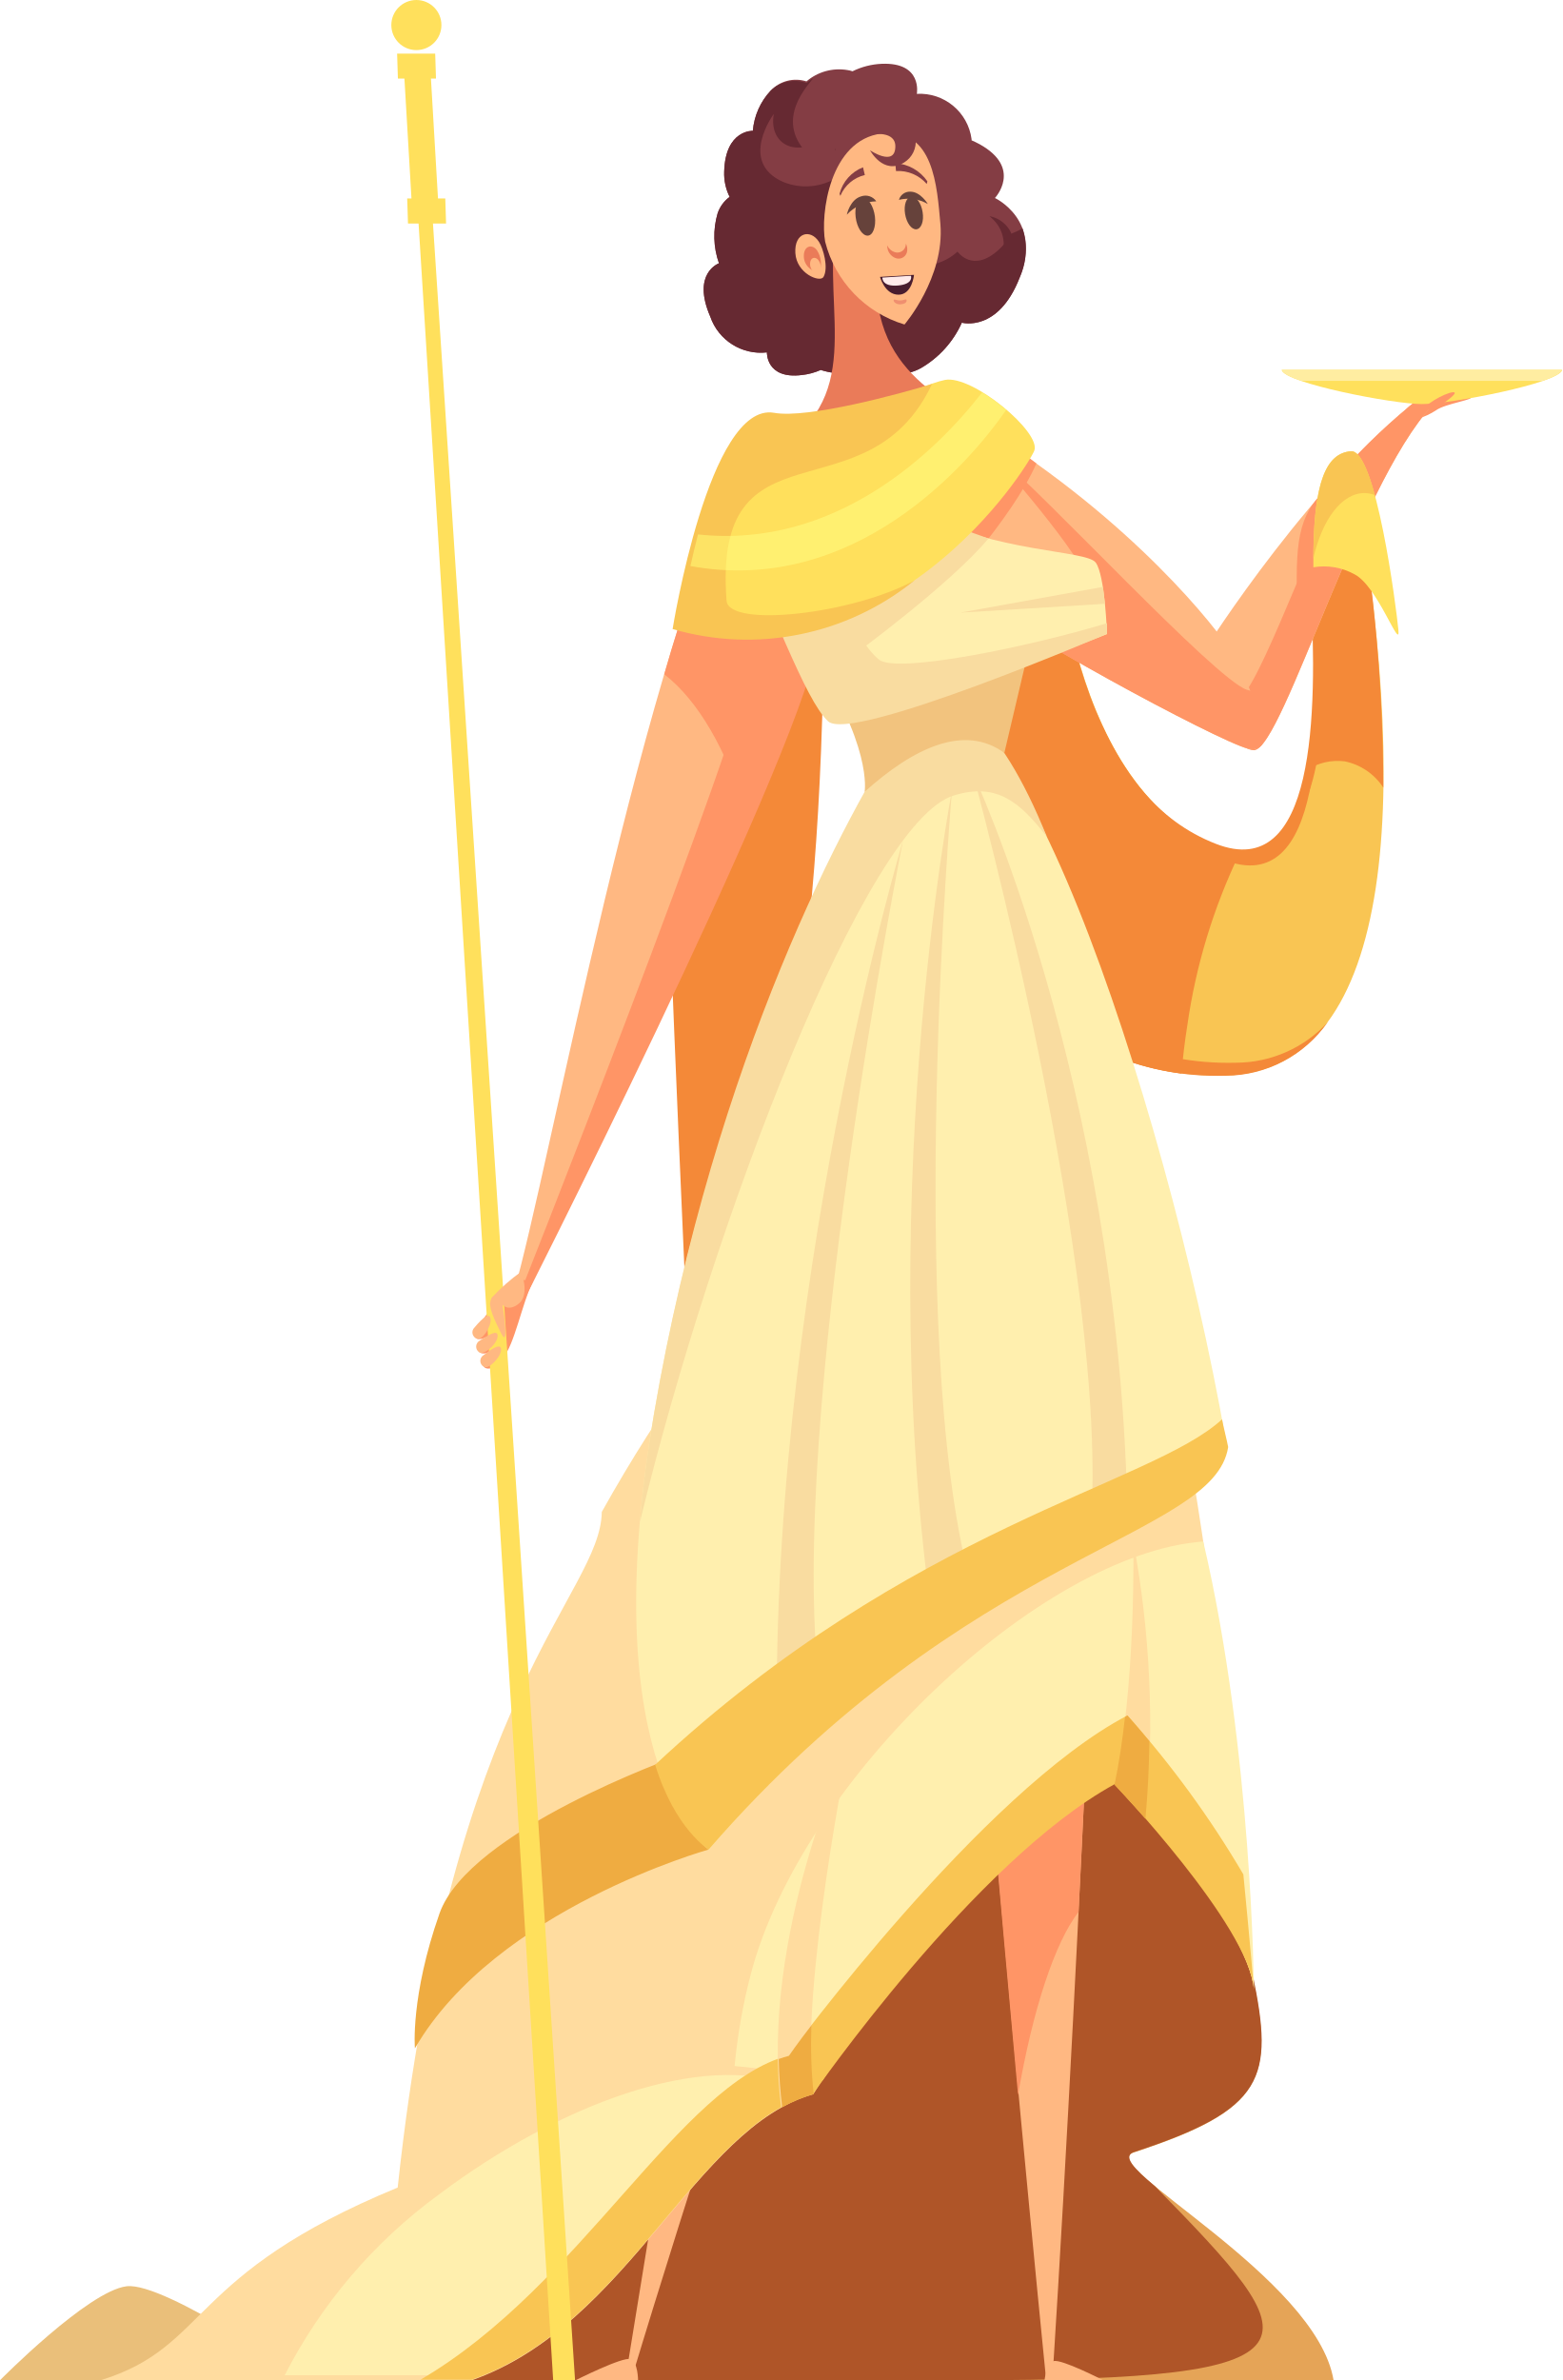
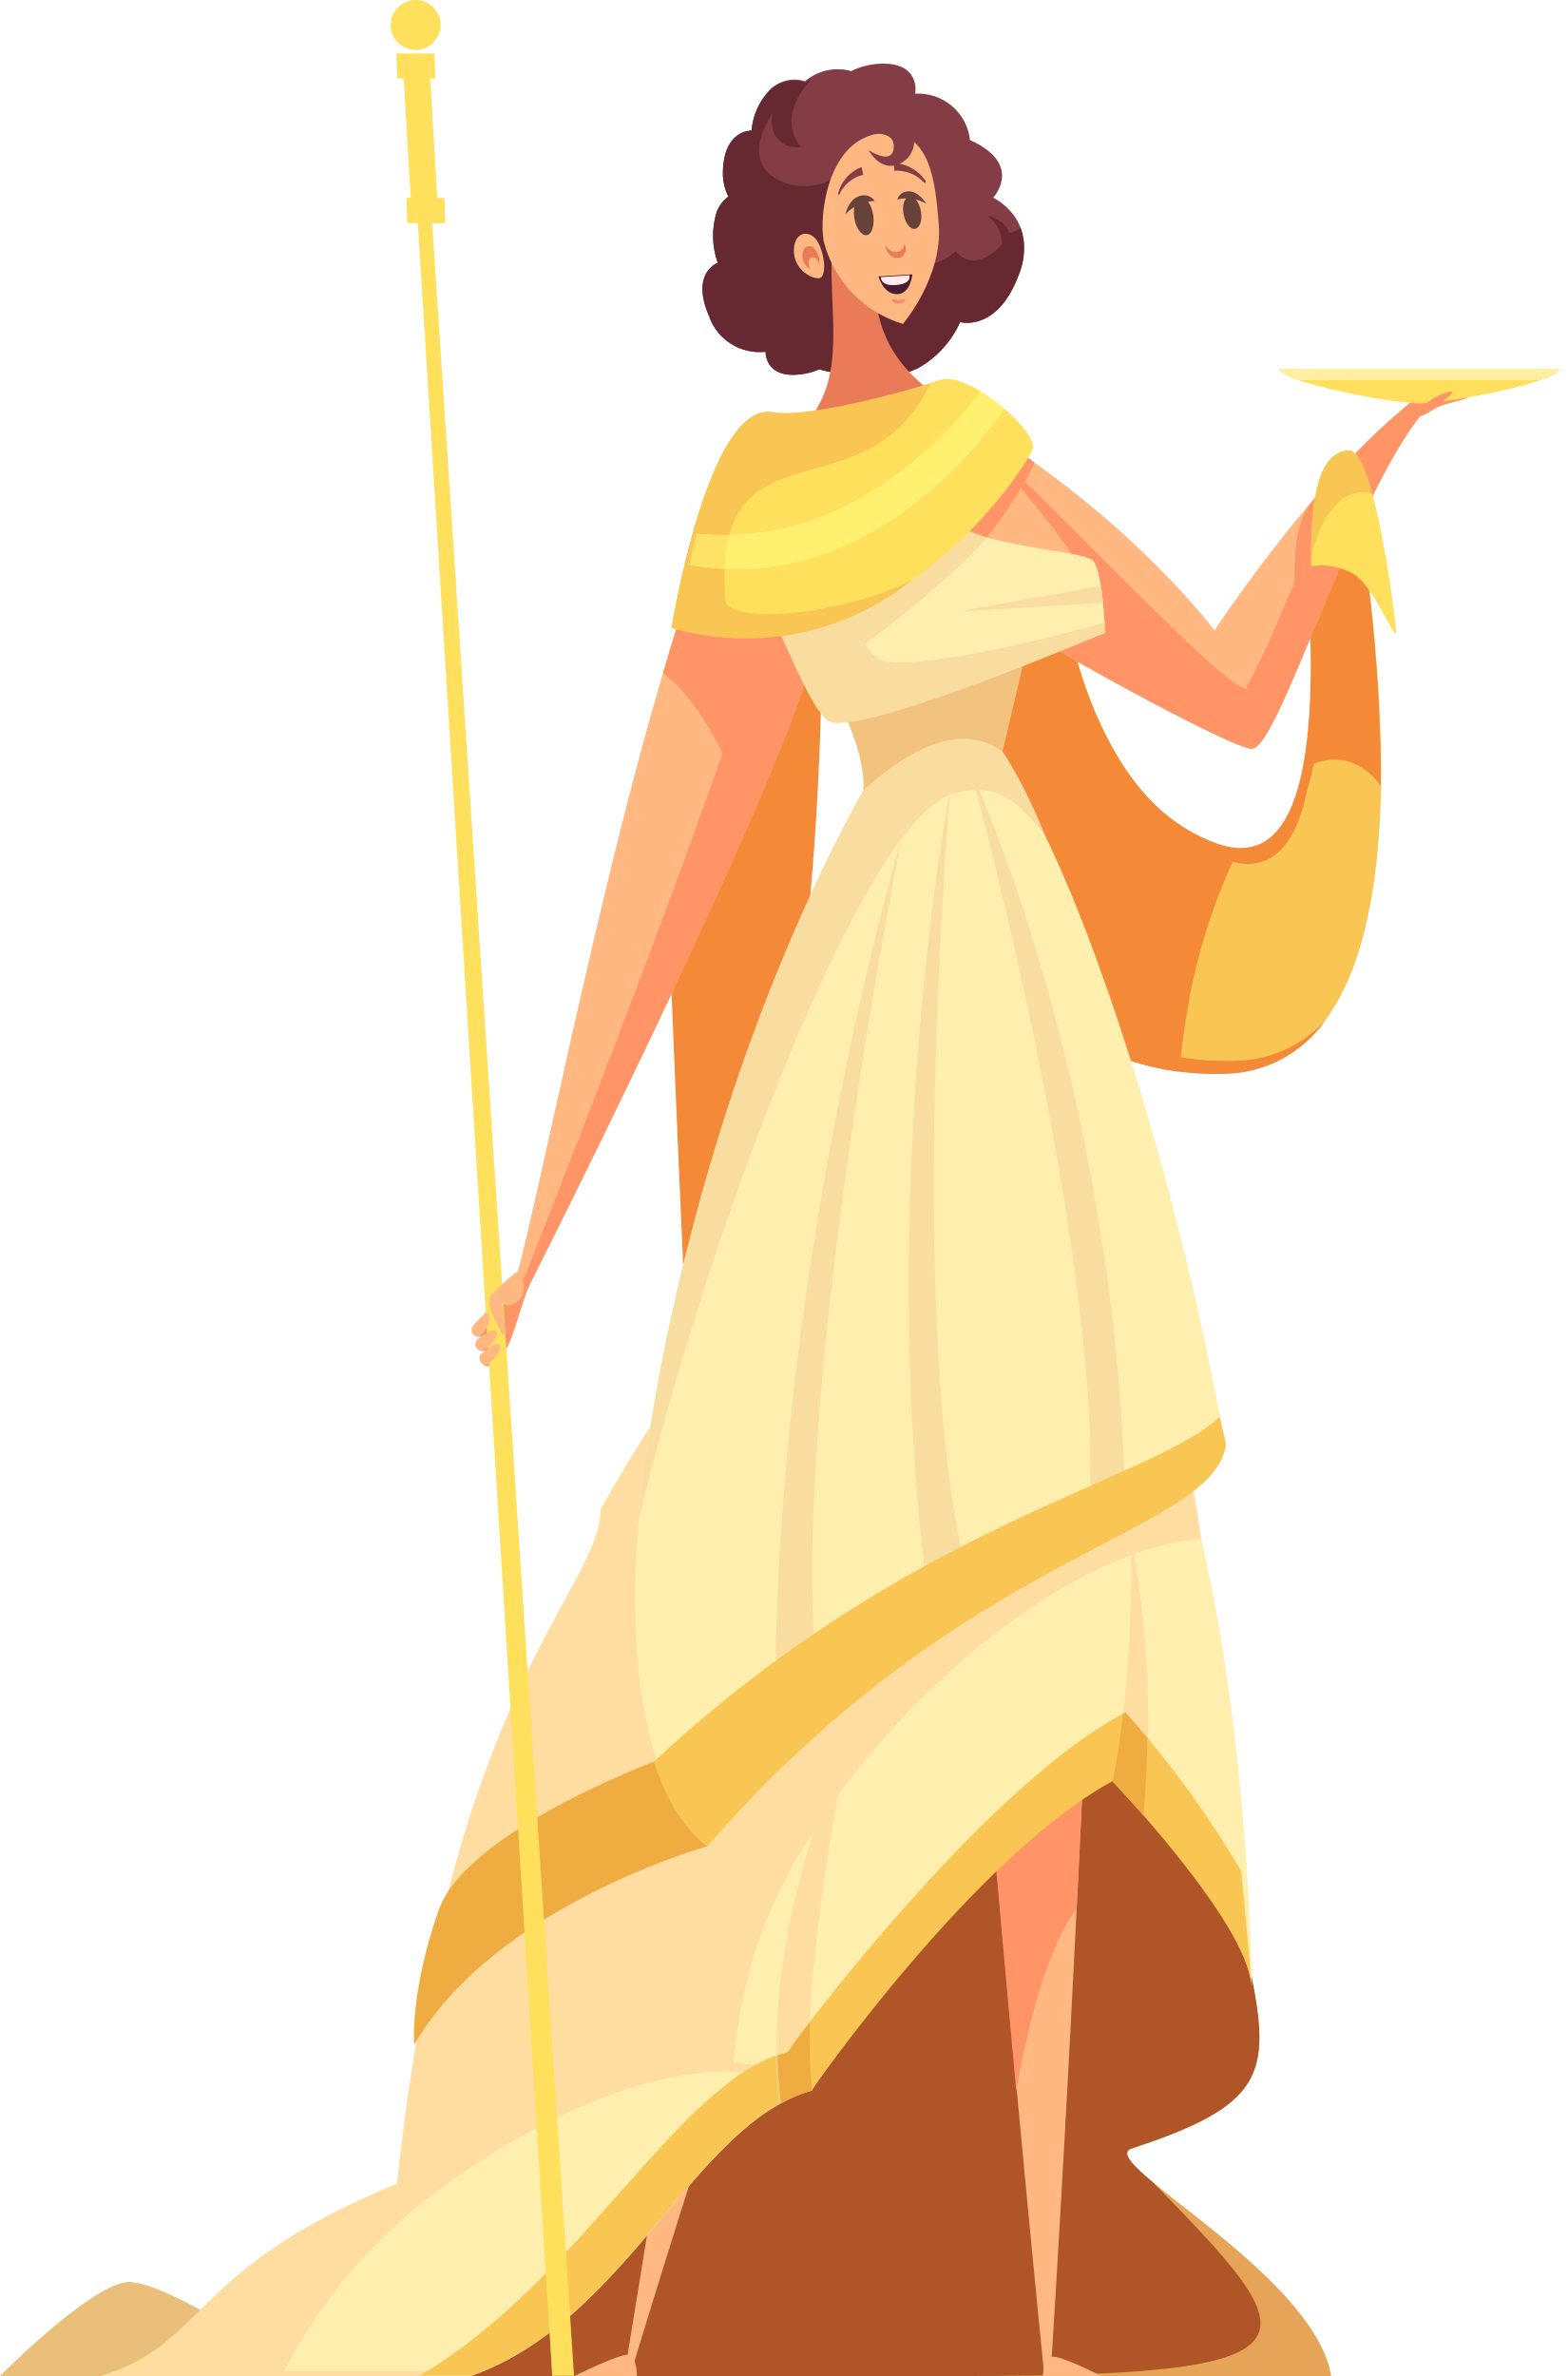
- <svg xmlns="http://www.w3.org/2000/svg" viewBox="0 0 137.84 209.98">
-   <defs>
-     <style>.cls-1{isolation:isolate;}.cls-2{fill:#ff9566;}.cls-3{fill:#eabf7a;}.cls-4{fill:#f48938;}.cls-5{fill:#f9c553;}.cls-6{fill:#ffb882;}.cls-7{fill:#e5a457;}.cls-8{fill:#af5528;}.cls-9{fill:#ffdc9f;}.cls-10{fill:#efac41;}.cls-11,.cls-19{fill:#ffefae;}.cls-12{fill:#843d44;}.cls-13{fill:#662932;}.cls-14{fill:#ea7b59;}.cls-15{fill:#f9dca0;}.cls-16{fill:#f2c37e;}.cls-17{fill:#ffe05c;}.cls-18{fill:#ffeda1;}.cls-19{opacity:0.6;mix-blend-mode:overlay;}.cls-20{fill:#66423b;}.cls-21{fill:#491d2e;}.cls-22{fill:#ffebeb;}.cls-23{fill:#ef8f6f;}</style>
-   </defs>
-   <g class="cls-1">
-     <g id="Layer_2" data-name="Layer 2">
-       <g id="_1" data-name="1">
-         <path class="cls-2" d="M123.37,37.18c.68-1.35,1.52-1.94,2.66-1.91s3.34-.56,3.76-.28-2.21.59-3.08,1.21A5.92,5.92,0,0,1,123.37,37.18Z" />
-         <path class="cls-2" d="M43.82,118c-.21-.26-.72-.19-1.15.15s-.59.85-.38,1.11.72.19,1.15-.16S44,118.3,43.82,118Z" />
-         <path class="cls-2" d="M44.23,119.33c-.21-.26-.72-.19-1.14.16s-.6.84-.39,1.1.73.19,1.15-.16S44.44,119.59,44.23,119.33Z" />
-         <path class="cls-2" d="M43.46,116.73c-.21-.26-.73-.19-1.15.15s-.59.85-.38,1.11.72.19,1.14-.16S43.67,117,43.46,116.73Z" />
-         <path class="cls-3" d="M11.17,201.71C7.76,202.13,0,210,0,210H27.09S14.58,201.3,11.17,201.71Z" />
-         <path class="cls-4" d="M72.54,39.5c1.1,41.44-3.31,58.31-5.77,65.24-2.24,6.33-5.94,16.94-5.94,16.94S59,81.92,58.66,67.91C58.22,51.27,72.54,39.5,72.54,39.5Z" />
-         <path class="cls-5" d="M119.26,40.63c5.17,28.65,4.21,53.85-11.1,54.26S82.41,82.28,79.72,67,93,44.23,93,44.23s.31,25,14.67,30.61c8.75,3.4,8.66-11.79,8.08-22.75C115.12,41,119.26,40.63,119.26,40.63Z" />
-         <path class="cls-4" d="M113.58,73.13c3.65-3.34,3.49-13.95,3.06-22.18-.28-5.35.53-8.19,1.44-9.72-1.17,1-2.75,3.69-2.37,10.86C116.1,59.54,116.27,68.94,113.58,73.13Z" />
-         <path class="cls-4" d="M109.09,93.76c-15.3.41-25.75-12.62-28.43-27.92a18.58,18.58,0,0,1,3.78-15A18.91,18.91,0,0,0,79.72,67c2.69,15.3,13.14,28.33,28.44,27.91a11.07,11.07,0,0,0,9-4.73A11,11,0,0,1,109.09,93.76Z" />
-         <path class="cls-4" d="M108,75.87c8.75,3.4,8.66-11.79,8.08-22.75-.5-9.56,2.47-11.15,3.33-11.4-.07-.37-.13-.72-.19-1.09,0,0-4.14.32-3.55,11.46.58,11,.37,25.77-8.38,22.36C102,72.39,98.92,68,96.76,62.88,98.89,68.42,102.37,73.66,108,75.87Z" />
-         <path class="cls-4" d="M80.14,68C77.69,54.08,90.66,46.66,93,45.44c0-.77-.05-1.21-.05-1.21S77,51.67,79.72,67a44,44,0,0,0,2.62,9A43.43,43.43,0,0,1,80.14,68Z" />
-         <path class="cls-4" d="M115.34,67.92a5,5,0,0,1,3.31-.75,5.34,5.34,0,0,1,3.41,2.32,153.59,153.59,0,0,0-2.8-28.86s-4.14.32-3.55,11.46C116,57.22,116.14,63.27,115.34,67.92Z" />
-         <path class="cls-4" d="M104.77,90.44a51.84,51.84,0,0,1,4.61-15.16,7.12,7.12,0,0,1-1.75-.44C93.27,69.25,93,44.23,93,44.23S77,51.67,79.72,67c2.46,14,11.37,26,24.53,27.72C104.37,93.3,104.54,91.88,104.77,90.44Z" />
-         <path class="cls-6" d="M64.41,42.88c-9.36,21.48-17.1,66.61-19.63,72.79l.61.73s24-48.89,26-59.93S64.41,42.88,64.41,42.88Z" />
-         <path class="cls-2" d="M45,115.12c-.07.2-.14.4-.21.55l.61.73.17-.35Q45.27,115.6,45,115.12Z" />
-         <path class="cls-2" d="M64.41,42.88a146.93,146.93,0,0,0-5.8,16.61c3,2.31,5.53,6.72,7.26,12.45,2.84-6.77,5-12.49,5.55-15.47C73.51,45.43,64.41,42.88,64.41,42.88Z" />
-         <path class="cls-2" d="M64.41,42.88c-.11.27-.23.55-.35.82,2.54,1.43,4.14,5.67,2.67,13.45-1.6,8.49-21.2,57.89-21.62,58.92l.28.33S70,68,72.11,57,64.41,42.88,64.41,42.88Z" />
-         <path class="cls-6" d="M126.3,34.33c-10.24,7.47-20,23-20,23s1.81,8.82,4.37,8.82,9.63-25,16.41-31.08Z" />
-         <path class="cls-2" d="M126.3,34.33a54,54,0,0,0-7.16,6.44C114.6,50.19,110.62,62,108.83,62a1.61,1.61,0,0,1-1.49-.69c.77,2.35,1.93,4.88,3.3,4.88,2.56,0,9.63-25,16.41-31.08Z" />
-         <path class="cls-2" d="M116.62,52.75l2.68-7.53c-.58-1.81-1.19-2.93-1.73-2.51-2.89,2.27-3.26,4.62-3.13,10A4.9,4.9,0,0,1,116.62,52.75Z" />
-         <path class="cls-6" d="M86.65,37.7c13.34,8.27,20.79,17.8,22.13,20s4.14,9.1,1.35,8.37S88.16,54.91,86.82,53,86.65,37.7,86.65,37.7Z" />
-         <path class="cls-2" d="M110,60.85c-2.85-1-17.8-17.23-22.14-20.76,0,3-1.63,12-1.07,12.86,1.34,2,20.51,12.37,23.31,13.09,1.87.49,2.06-2.2,1-4.86C111.07,61.17,110.14,60.88,110,60.85Z" />
-         <path class="cls-6" d="M67.94,40.81c4.44-5.17,8.06-7.13,9.41-7.44s7.93,4.16,9.27,5.6,9.24,10.43,9.44,12.6-19.33,1.76-22.75-.93S67.94,40.81,67.94,40.81Z" />
-         <path class="cls-2" d="M91.45,40.89l-1.9-1.45L77.83,50l5.24,2.42S89.29,45.8,91.45,40.89Z" />
-         <path class="cls-7" d="M100,189.92c11.58-3.79,12.41-6.52,10.51-15.65-2.1-10.13-11.62-22.61-11.62-22.61C88.17,153,33.16,210,33.16,210h84.51C116.16,200.88,96.68,191,100,189.92Z" />
-         <path class="cls-8" d="M101.91,192.88c-1.89-1.57-2.86-2.64-1.88-3,11.58-3.79,12.41-6.52,10.51-15.65-2.1-10.13-11.62-22.61-11.62-22.61C88.17,153,33.16,210,33.16,210H85.21C118,210,115.61,206.88,101.91,192.88Z" />
-         <path class="cls-6" d="M87.69,104.44c-5.59,26-21.37,70.32-32,105.54h-.52l15.76-96.77Z" />
-         <path class="cls-6" d="M81.83,88.72C83.68,116,88.43,171.15,92.31,210h.55c2.68-42.34,4.32-86.77,5.58-112.08Z" />
-         <path class="cls-2" d="M95.17,168.68c1.4-28,2.42-53.71,3.27-70.78L81.83,88.72c1.48,21.78,4.8,61.29,8,96.11C91.12,177.31,93.08,171.37,95.17,168.68Z" />
-         <path class="cls-9" d="M8.89,210H41.64c13.86-4.88,19.72-22.33,30.12-25.23,0,0,14.16-23.27,26.47-30,0,0,12,15.14,12.41,20.75,0,0-4.44-54.42-10.64-66.13-6-11.38-25.68-13.91-46.9,24C53,140.69,39.81,149,35.09,193,16.39,200.72,18.55,207,8.89,210Z" />
-         <path class="cls-10" d="M36.61,180.72c7.12-12.3,25.92-17.54,25.92-17.54L59.61,155s-18.25,6.48-20.83,13.82S36.61,180.72,36.61,180.72Z" />
-         <path class="cls-11" d="M106.17,136c-14.27,1.05-35.49,21-39.95,38.28a50.82,50.82,0,0,0-1.4,8c1.31.11,2.67.28,4.06.51s2.5.48,3.68.77c3.15-4.68,15.09-21.76,25.67-27.53,0,0,12,13.9,12.41,19.51C110.64,175.52,110.51,154.49,106.17,136Z" />
-         <path class="cls-9" d="M100,136s.27,12.47-1.62,21.43l2.73,3A88.6,88.6,0,0,0,100,136Z" />
-         <path class="cls-11" d="M69.69,184c-7.65-3-20.23,1.54-31,9.64a45.33,45.33,0,0,0-13.57,15.92h16.2C54.21,205,60.28,187.48,69.69,184Z" />
-         <path class="cls-12" d="M87.79,17.47s2.47-2.63-1.36-4.75c-.24-.13-.47-.24-.7-.34l0-.1a4.61,4.61,0,0,0-4.83-4s.53-2.8-3.1-2.65a6.44,6.44,0,0,0-2.58.66,2.12,2.12,0,0,0-.45-.11,4.43,4.43,0,0,0-3.61,1A3.06,3.06,0,0,0,68,8a5.89,5.89,0,0,0-1.57,3.54S64,11.43,63.9,15.14a4.61,4.61,0,0,0,.48,2.23,3,3,0,0,0-1.06,1.45,7.17,7.17,0,0,0,.12,4.41s-2.43.86-.77,4.7a4.72,4.72,0,0,0,5,3.16s-.09,2.38,3.06,2a5.58,5.58,0,0,0,1.69-.45A6.29,6.29,0,0,0,77,32.36a4.18,4.18,0,0,0,4.27.11,8.79,8.79,0,0,0,3.6-4s3.21.9,5.11-4C92,19.42,87.79,17.47,87.79,17.47Z" />
-         <path class="cls-13" d="M89.25,20.61A5.62,5.62,0,0,1,88.16,22c-2.33,2.16-3.67.2-3.67.2a4.74,4.74,0,0,1-5.87.42c-3.63-2.1-2.18-4.23-2.18-4.23a7.08,7.08,0,0,1-2.73-3.46,2.9,2.9,0,0,1,0-1.8c-.93.44-2.46.55-3-.21-2.16-3,1.09-5.86,1-6a4.69,4.69,0,0,0-.54.4A3.06,3.06,0,0,0,68,8a5.89,5.89,0,0,0-1.57,3.54S64,11.43,63.9,15.14a4.61,4.61,0,0,0,.48,2.23,3,3,0,0,0-1.06,1.45,7.17,7.17,0,0,0,.12,4.41s-2.43.86-.77,4.7a4.72,4.72,0,0,0,5,3.16s-.09,2.38,3.06,2a5.58,5.58,0,0,0,1.69-.45A6.29,6.29,0,0,0,77,32.36a4.18,4.18,0,0,0,4.27.11,8.79,8.79,0,0,0,3.6-4s3.21.9,5.11-4a5.94,5.94,0,0,0,.24-4.32A5.9,5.9,0,0,1,89.25,20.61Z" />
-         <path class="cls-14" d="M77.62,21.44l-3.1-4.91c-2.87,8.38,1.87,16.15-4,21.66l16.84.21C84,34.92,75.66,33.16,77.62,21.44Z" />
-         <path class="cls-11" d="M108.16,127.05c-1.24,8.07-22.61,9.65-45.63,36.13,0,0-10.21-7-4.83-38.4s17.37-52.35,22.54-60C88.1,53.22,102.78,96.45,108.16,127.05Z" />
-         <path class="cls-15" d="M85.83,68.19s12.76,27.16,13.64,64.73l-3.24,2C98,112.55,85.83,68.19,85.83,68.19Z" />
-         <path class="cls-15" d="M84,69.74s-7.23,37.6-1.43,75.24l3-5.55C79.86,117.78,84,69.74,84,69.74Z" />
-         <path class="cls-15" d="M79.68,74.15s-12.05,40.22-11.09,80.48l3.72-5.93C69.42,125.54,79.68,74.15,79.68,74.15Z" />
-         <path class="cls-5" d="M57.81,155.7c1.75,5.68,4.72,7.48,4.72,7.48,23-26.48,44.6-27.44,45.84-35.51-.11-.6-.43-1.83-.54-2.45C101.58,131,80.37,134.64,57.81,155.7Z" />
-         <path class="cls-15" d="M84.17,70.18C88,69,90,70.8,92.37,73.82c-4.17-10.36-9.18-14.74-12.44-9.95C74.76,71.5,63.08,93.34,57.7,124.78c-.59,3.45-1,6.6-1.23,9.48C62.94,107.53,76.47,72.47,84.17,70.18Z" />
-         <path class="cls-16" d="M71.21,57.15c5.86,8.55,5.08,12.71,5.08,12.71,4.34-3.91,8.83-6,12.33-3.43l3.13-13.28Z" />
-         <path class="cls-11" d="M63.49,43.64c5.93,10.62,7.72,17.37,9.79,19.3s24.4-7,24.4-7-.17-5.2-1-6.31-8.92-.86-15.54-4.44c-4.72-2.56-9.24-8.41-11.58-7.59S63.49,43.64,63.49,43.64Z" />
-         <path class="cls-15" d="M87.22,47.51,84,46.36,70.25,54.6l5.11,3.16S83.83,51.57,87.22,47.51Z" />
-         <path class="cls-15" d="M77.55,58.19c-2.19-1.81-4.11-7.12-11.3-17.95a39.42,39.42,0,0,0-2.76,3.4c4.83,10.27,7.51,18.06,9.58,20s24.61-7.72,24.61-7.72,0-.38,0-.94C91.06,57,79.14,59.49,77.55,58.19Z" />
-         <path class="cls-17" d="M113.09,32.65c.31,1.15,9.82,3,12.37,3s12.07-1.84,12.38-3Z" />
-         <path class="cls-18" d="M114.8,33.6h21.32c1-.33,1.64-.67,1.72-1H113.09C113.16,32.93,113.82,33.27,114.8,33.6Z" />
-         <path class="cls-17" d="M115.89,50.05C115.81,42.54,117,40,119.2,39.81s4,13.76,4.19,15.76-1.82-3.86-3.87-4.9A5.58,5.58,0,0,0,115.89,50.05Z" />
-         <path class="cls-6" d="M97.34,210H92.17s.14-1.44.79-1.68S97.34,210,97.34,210Z" />
-         <path class="cls-6" d="M50.79,210H56.3s0-1.62-.67-1.86S50.79,210,50.79,210Z" />
-         <path class="cls-17" d="M60,55.11c18.61,5.11,30.6-13.73,31.26-15.34s-5.47-6.72-7.88-6.25S74,37.84,68.42,36.83C62.69,35.78,60,55.11,60,55.11Z" />
-         <path class="cls-5" d="M64.11,53c-1.24-16.41,12.41-7,18.13-19.12-2.82.86-10.94,3.08-13.94,2.54-5.74-1-8.95,19.08-8.95,19.08a23.5,23.5,0,0,0,21.34-4.29C75.22,54.19,64.3,55.41,64.11,53Z" />
-         <path class="cls-5" d="M99.48,151.35c-12.85,6.72-29.92,30-29.92,30-9.63,2.56-18.23,20.29-32.45,28.6h4.53c13.86-4.88,19.72-22.33,30.12-25.23,0,0,14.27-20.58,26.58-27.3,0,0,11.86,12.46,12.3,18.07,0,0-.33-4-.93-10.12A87.68,87.68,0,0,0,99.48,151.35Z" />
-         <path class="cls-19" d="M88.78,36.17a16.66,16.66,0,0,0-2.12-1.55c-4,5.17-12.88,13.85-25.07,12.53-.25,1-.48,1.91-.67,2.79C75.29,52.57,85.36,41.11,88.78,36.17Z" />
-         <path class="cls-5" d="M120.4,43.5a2.69,2.69,0,0,1,.92.18c-.62-2.27-1.34-3.93-2.12-3.87-2.12.17-3.29,2.55-3.31,9.43C116.66,45.86,118.38,43.5,120.4,43.5Z" />
-         <polygon class="cls-15" points="97.5 53.27 84.74 54.05 97.32 51.78 97.5 53.27" />
-         <path class="cls-10" d="M101.42,153.62c-1.16-1.4-1.94-2.27-1.94-2.27l-.21.12c-.23,2.05-.53,4.1-.93,6h0s1.14,1.2,2.73,3h0C101.29,158.09,101.39,155.79,101.42,153.62Z" />
-         <path class="cls-9" d="M74.93,153.94s-7.93,16.87-6,32c.83-1.25,1.75-1.73,2.79-1.17C70.59,175.24,74.93,153.94,74.93,153.94Z" />
-         <path class="cls-10" d="M71.61,178.67c-1.3,1.68-2,2.71-2,2.71-.3.08-.6.17-.9.28a40.48,40.48,0,0,0,.31,4.26h0a13.42,13.42,0,0,1,2.78-1.16A39.14,39.14,0,0,1,71.61,178.67Z" />
-         <path class="cls-12" d="M73.44,11.63c-2.91,2.63-5.67,1.21-5.16-1.58,0,0-3.16,4.24.82,6A5.26,5.26,0,0,0,74,15.57Z" />
-         <path class="cls-13" d="M89.47,21.58a2.65,2.65,0,0,0-2.17-2.51c.93.73,2,2.23.59,5.1Z" />
-         <polygon class="cls-17" points="37.91 4.97 35.57 4.97 36.4 19.1 38.74 19.1 37.91 4.97" />
-         <path class="cls-17" d="M34.53,2.21A2.21,2.21,0,1,0,36.74,0,2.21,2.21,0,0,0,34.53,2.21Z" />
-         <polygon class="cls-17" points="39.29 17.51 35.93 17.51 36 19.72 39.36 19.72 39.29 17.51" />
-         <polygon class="cls-17" points="38.4 4.73 35.04 4.73 35.11 6.93 38.47 6.93 38.4 4.73" />
-         <path class="cls-6" d="M79.81,28.63a10.27,10.27,0,0,1-7-7.3c-.44-2.39.39-9,5-9.55s4.87,4.72,5.17,8C83.36,24.5,79.81,28.63,79.81,28.63Z" />
-         <path class="cls-6" d="M72.26,21.33c-.75-1.16-2.19-.82-2.08,1s2.17,2.62,2.48,2.11C73.13,23.63,72.64,21.91,72.26,21.33Z" />
-         <path class="cls-14" d="M72.12,22.13c-.43-.66-1.25-.47-1.19.56s1.24,1.5,1.42,1.21A2.22,2.22,0,0,0,72.12,22.13Z" />
-         <path class="cls-6" d="M72.25,23c-.28-.43-.81-.31-.77.36s.81,1,.92.78A1.41,1.41,0,0,0,72.25,23Z" />
-         <path class="cls-20" d="M81.41,18.72c-.12-.8-.57-1.41-1-1.37s-.68.72-.55,1.52.57,1.4,1,1.36S81.54,19.51,81.41,18.72Z" />
-         <path class="cls-20" d="M77.2,19.1c-.12-.92-.59-1.65-1.06-1.64s-.75.77-.64,1.69.59,1.65,1.06,1.64S77.31,20,77.2,19.1Z" />
-         <path class="cls-20" d="M74.72,18.94a3.71,3.71,0,0,1,2.6-1.18A1.15,1.15,0,0,0,76,17.32C75,17.59,74.72,18.94,74.72,18.94Z" />
-         <path class="cls-20" d="M81.87,18a3.44,3.44,0,0,0-2.55-.37,1,1,0,0,1,1-.72C81.22,16.9,81.87,18,81.87,18Z" />
-         <path class="cls-12" d="M74.15,17.28l-.07-.19a3.43,3.43,0,0,1,2.07-2.33l.16.68A3.12,3.12,0,0,0,74.15,17.28Z" />
-         <path class="cls-12" d="M81.77,16.23a3.31,3.31,0,0,0-2.71-1.14L79,14.4A3.68,3.68,0,0,1,81.83,16Z" />
-         <path class="cls-14" d="M79.93,21.49a.22.22,0,0,1,0,.08.75.75,0,0,1-1,.67,1.06,1.06,0,0,1-.64-.59,1.14,1.14,0,0,0,.76,1.13.76.76,0,0,0,1-.68A1.08,1.08,0,0,0,79.93,21.49Z" />
-         <path class="cls-21" d="M77.65,24.43l3-.18S80.49,26,79.28,26,77.65,24.43,77.65,24.43Z" />
-         <path class="cls-22" d="M77.86,24.49l2.52-.16s.27.74-1.16.86S77.86,24.49,77.86,24.49Z" />
-         <path class="cls-23" d="M80,26.51c0-.21-.26,0-.58,0s-.59-.18-.57,0,.29.36.6.34S80,26.72,80,26.51Z" />
-         <path class="cls-12" d="M79.28,10.43a2.16,2.16,0,0,1,.49,3.91c-1.83,1.13-3-1.08-3-1.08S78.93,14.72,79,13c.09-1.53-2.11-1.14-2.11-1.14Z" />
-         <path class="cls-2" d="M47,113.1c-.9,1.81-1.65,5.68-2.6,6.64-.75.76-1.71-2.14-1.92-2.82s3.35-4.08,3.35-4.08Z" />
-         <polygon class="cls-17" points="37.64 11.17 36.4 11.17 48.81 209.98 50.74 209.98 37.64 11.17" />
-         <path class="cls-6" d="M44.2,117.6c-1-2-1.1-2.55-.82-3.1A17.17,17.17,0,0,1,46,112.19s.75,2-.18,2.79-1.48.14-1.48.14S45,119.22,44.2,117.6Z" />
-         <path class="cls-6" d="M41.87,117.12c.76-.91,1.36-1.38,1.42-.72s-.78,1.93-1.21,1.71A.59.59,0,0,1,41.87,117.12Z" />
-         <path class="cls-6" d="M42.33,118.28c1-.66,1.68-1,1.57-.3s-1.29,1.65-1.63,1.32A.6.6,0,0,1,42.33,118.28Z" />
-         <path class="cls-6" d="M42.67,119.56c.92-.73,1.61-1.07,1.54-.41s-1.16,1.73-1.53,1.43A.59.59,0,0,1,42.67,119.56Z" />
-         <path class="cls-2" d="M125.2,36.41c1-1.15,2.85-1.93,3.13-1.79s-1.28,1.18-1.28,1.18Z" />
-       </g>
-     </g>
+ <svg xmlns="http://www.w3.org/2000/svg" width="132" height="200" viewBox="0 0 132 200" fill="none">
+   <path d="M117.495 35.41C118.143 34.124 118.943 33.562 120.029 33.591C121.115 33.62 123.21 33.058 123.61 33.324C124.01 33.591 121.505 33.886 120.676 34.477C119.733 35.1 118.625 35.425 117.495 35.41Z" fill="#FF9566" />
+   <path d="M41.733 112.382C41.533 112.134 41.048 112.201 40.638 112.524C40.229 112.848 40.076 113.334 40.276 113.582C40.476 113.829 40.962 113.763 41.371 113.429C41.781 113.096 41.905 112.667 41.733 112.382Z" fill="#FF9566" />
+   <path d="M42.124 113.648C41.924 113.401 41.438 113.467 41.038 113.801C40.638 114.134 40.467 114.601 40.667 114.848C40.867 115.096 41.362 115.029 41.762 114.696C42.162 114.363 42.324 113.896 42.124 113.648Z" fill="#FF9566" />
+   <path d="M41.39 111.172C41.19 110.924 40.695 110.991 40.295 111.315C39.895 111.639 39.733 112.125 39.933 112.372C40.133 112.62 40.619 112.553 41.019 112.22C41.419 111.886 41.59 111.429 41.39 111.172Z" fill="#FF9566" />
+   <path d="M10.638 192.105C7.39 192.505 0 200.001 0 200.001H25.8C25.8 200.001 13.886 191.715 10.638 192.105Z" fill="#EABF7A" />
+   <path d="M69.086 37.62C70.133 77.086 65.933 93.153 63.59 99.753C61.457 105.782 57.933 115.886 57.933 115.886C57.933 115.886 56.19 78.02 55.867 64.677C55.448 48.829 69.086 37.62 69.086 37.62Z" fill="#F48938" />
+   <path d="M113.581 38.696C118.505 65.982 117.59 89.982 103.009 90.372C88.428 90.763 78.486 78.362 75.924 63.81C73.362 49.258 88.571 42.124 88.571 42.124C88.571 42.124 88.866 65.934 102.543 71.277C110.876 74.515 110.79 60.048 110.238 49.61C109.638 39.048 113.581 38.696 113.581 38.696Z" fill="#F9C553" />
+   <path d="M108.171 69.648C111.648 66.467 111.495 56.362 111.086 48.524C110.819 43.429 111.59 40.724 112.457 39.267C111.343 40.22 109.838 42.782 110.2 49.61C110.571 56.705 110.733 65.658 108.171 69.648Z" fill="#F48938" />
+   <path d="M103.895 89.296C89.324 89.686 79.371 77.277 76.819 62.705C76.358 60.205 76.44 57.635 77.062 55.17C77.683 52.705 78.828 50.403 80.419 48.42C78.532 50.464 77.144 52.917 76.364 55.587C75.584 58.257 75.433 61.072 75.924 63.81C78.486 78.382 88.438 90.791 103.009 90.391C104.694 90.38 106.352 89.965 107.843 89.181C109.334 88.397 110.616 87.267 111.581 85.886C110.605 86.955 109.418 87.809 108.095 88.396C106.772 88.983 105.342 89.289 103.895 89.296Z" fill="#F48938" />
+   <path d="M102.857 72.258C111.19 75.496 111.105 61.029 110.552 50.591C110.076 41.486 112.905 39.972 113.724 39.734C113.657 39.382 113.6 39.048 113.543 38.696C113.543 38.696 109.6 39.001 110.162 49.61C110.714 60.086 110.514 74.153 102.181 70.905C97.143 68.944 94.21 64.763 92.152 59.886C94.181 65.162 97.495 70.153 102.857 72.258Z" fill="#F48938" />
+   <path d="M76.324 64.763C73.99 51.505 86.343 44.439 88.571 43.277C88.571 42.544 88.524 42.124 88.524 42.124C88.524 42.124 73.333 49.21 75.924 63.81C76.448 66.748 77.284 69.621 78.419 72.382C77.479 69.915 76.777 67.363 76.324 64.763Z" fill="#F48938" />
+   <path d="M109.848 64.686C110.783 64.088 111.898 63.835 113 63.972C113.661 64.107 114.288 64.371 114.846 64.751C115.403 65.13 115.88 65.616 116.248 66.182C116.228 56.956 115.335 47.753 113.581 38.696C113.581 38.696 109.638 39.001 110.2 49.61C110.476 54.496 110.61 60.258 109.848 64.686Z" fill="#F48938" />
+   <path d="M99.781 86.134C100.496 81.125 101.977 76.255 104.171 71.696C103.6 71.627 103.04 71.487 102.505 71.277C88.828 65.953 88.571 42.124 88.571 42.124C88.571 42.124 73.333 49.21 75.924 63.81C78.266 77.144 86.752 88.572 99.286 90.21C99.4 88.858 99.562 87.505 99.781 86.134Z" fill="#F48938" />
+   <path d="M61.343 40.839C52.428 61.296 45.057 104.277 42.648 110.162L43.228 110.858C43.228 110.858 66.086 64.296 67.99 53.782C69.895 43.267 61.343 40.839 61.343 40.839Z" fill="#FFB882" />
+   <path d="M42.857 109.639C42.79 109.829 42.724 110.02 42.657 110.163L43.238 110.858L43.4 110.525C43.209 110.239 43.028 109.944 42.857 109.639Z" fill="#FF9566" />
+   <path d="M61.343 40.839C59.187 45.997 57.343 51.279 55.819 56.658C58.676 58.858 61.086 63.058 62.733 68.515C65.438 62.067 67.495 56.62 68.019 53.782C70.01 43.267 61.343 40.839 61.343 40.839Z" fill="#FF9566" />
+   <path d="M61.343 40.839C61.238 41.096 61.124 41.362 61.01 41.62C63.429 42.982 64.952 47.02 63.552 54.429C62.029 62.515 43.362 109.562 42.962 110.543L43.229 110.858C43.229 110.858 66.667 64.763 68.676 54.286C70.686 43.81 61.343 40.839 61.343 40.839Z" fill="#FF9566" />
+   <path d="M120.286 32.696C110.533 39.81 101.238 54.601 101.238 54.601C101.238 54.601 102.962 63.001 105.4 63.001C107.838 63.001 114.571 39.191 121.029 33.401L120.286 32.696Z" fill="#FFB882" />
+   <path d="M120.286 32.696C117.835 34.533 115.552 36.586 113.467 38.829C109.143 47.801 105.352 59.048 103.648 59.048C103.374 59.076 103.098 59.03 102.848 58.914C102.598 58.798 102.384 58.618 102.229 58.391C102.962 60.629 104.067 63.039 105.371 63.039C107.809 63.039 114.543 39.229 121 33.439L120.286 32.696Z" fill="#FF9566" />
+   <path d="M111.067 50.24L113.619 43.068C113.067 41.343 112.486 40.277 111.972 40.677C109.219 42.839 108.866 45.077 108.99 50.202C109.676 50.058 110.386 50.071 111.067 50.24Z" fill="#FF9566" />
+   <path d="M82.524 35.905C95.228 43.782 102.324 52.858 103.6 54.953C104.876 57.048 107.543 63.62 104.886 62.924C102.229 62.229 83.962 52.296 82.686 50.477C81.409 48.658 82.524 35.905 82.524 35.905Z" fill="#FFB882" />
+   <path d="M104.762 57.953C102.048 57.001 87.81 41.544 83.676 38.182C83.676 41.039 82.124 49.61 82.657 50.429C83.933 52.334 102.191 62.21 104.857 62.896C106.638 63.362 106.819 60.801 105.81 58.267C105.781 58.258 104.895 57.982 104.762 57.953Z" fill="#FF9566" />
+   <path d="M64.705 38.867C68.933 33.944 72.381 32.077 73.667 31.782C74.952 31.486 81.219 35.743 82.495 37.115C83.772 38.486 91.295 47.048 91.486 49.115C91.676 51.182 73.076 50.791 69.819 48.229C66.562 45.667 64.705 38.867 64.705 38.867Z" fill="#FFB882" />
+   <path d="M87.095 38.944L85.286 37.562L74.124 47.62L79.114 49.924C79.114 49.924 85.038 43.62 87.095 38.944Z" fill="#FF9566" />
+   <path d="M95.238 180.877C106.267 177.267 107.057 174.667 105.248 165.972C103.248 156.324 94.181 144.439 94.181 144.439C83.972 145.715 31.581 200.001 31.581 200.001H112.067C110.629 191.315 92.076 181.905 95.238 180.877Z" fill="#E5A457" />
+   <path d="M97.057 183.696C95.257 182.201 94.333 181.182 95.267 180.839C106.295 177.229 107.086 174.629 105.276 165.934C103.276 156.286 94.21 144.401 94.21 144.401C83.972 145.715 31.581 200.001 31.581 200.001H81.153C112.381 200.001 110.105 197.029 97.057 183.696Z" fill="#AF5528" />
+   <path d="M83.514 99.467C78.19 124.229 63.162 166.439 53.038 199.982H52.543L67.552 107.82L83.514 99.467Z" fill="#FFB882" />
+   <path d="M77.933 84.496C79.695 110.477 84.219 163.001 87.914 200.001H88.438C90.99 159.677 92.552 117.363 93.752 93.258L77.933 84.496Z" fill="#FFB882" />
+   <path d="M90.638 160.648C91.971 133.982 92.943 109.496 93.752 93.239L77.933 84.496C79.343 105.239 82.505 142.867 85.552 176.029C86.781 168.867 88.648 163.21 90.638 160.648Z" fill="#FF9566" />
+   <path d="M8.467 200.001H39.657C52.857 195.353 58.438 178.734 68.343 175.972C68.343 175.972 81.829 153.81 93.552 147.401C93.552 147.401 104.981 161.82 105.372 167.163C105.372 167.163 101.143 115.334 95.238 104.182C89.524 93.344 70.781 90.934 50.572 127.039C50.476 133.991 37.914 141.905 33.419 183.81C15.61 191.163 17.667 197.143 8.467 200.001Z" fill="#FFDC9F" />
+   <path d="M34.867 172.115C41.647 160.401 59.552 155.41 59.552 155.41L56.771 147.62C56.771 147.62 39.39 153.791 36.933 160.782C34.476 167.772 34.867 172.115 34.867 172.115Z" fill="#EFAC41" />
+   <path d="M101.114 129.524C87.524 130.524 67.314 149.524 63.067 165.982C62.42 168.482 61.974 171.029 61.733 173.601C62.981 173.705 64.276 173.867 65.6 174.086C66.924 174.305 67.981 174.543 69.105 174.82C72.105 170.362 83.476 154.096 93.552 148.601C93.552 148.601 104.981 161.839 105.371 167.182C105.371 167.162 105.248 147.134 101.114 129.524Z" fill="#FFEFAE" />
+   <path d="M95.238 129.524C95.238 129.524 95.495 141.401 93.695 149.934L96.295 152.791C97.02 145.024 96.664 137.194 95.238 129.524Z" fill="#FFDC9F" />
+   <path d="M66.371 175.239C59.086 172.382 47.105 176.705 36.848 184.42C31.416 188.397 26.991 193.589 23.924 199.582H39.352C51.629 195.239 57.41 178.553 66.371 175.239Z" fill="#FFEFAE" />
+   <path d="M83.61 16.639C83.61 16.639 85.962 14.134 82.314 12.115C82.086 11.991 81.867 11.886 81.648 11.791V11.696C81.503 10.598 80.948 9.595 80.095 8.888C79.242 8.182 78.154 7.824 77.048 7.886C77.048 7.886 77.552 5.22 74.095 5.363C73.242 5.399 72.404 5.613 71.638 5.991C71.5 5.941 71.356 5.905 71.21 5.886C70.602 5.784 69.979 5.817 69.385 5.981C68.791 6.146 68.24 6.438 67.772 6.839C67.247 6.671 66.686 6.656 66.154 6.794C65.621 6.933 65.139 7.219 64.762 7.62C63.898 8.543 63.371 9.731 63.267 10.991C63.267 10.991 60.953 10.886 60.857 14.42C60.829 15.155 60.986 15.885 61.314 16.544C60.845 16.89 60.492 17.372 60.305 17.924C59.901 19.302 59.941 20.771 60.419 22.124C60.419 22.124 58.105 22.944 59.686 26.601C60.018 27.57 60.671 28.396 61.537 28.944C62.403 29.491 63.43 29.726 64.448 29.61C64.448 29.61 64.362 31.877 67.362 31.515C67.918 31.457 68.461 31.313 68.972 31.086C70.407 31.55 71.965 31.455 73.333 30.82C73.939 31.201 74.637 31.412 75.352 31.431C76.068 31.449 76.775 31.274 77.4 30.924C78.913 30.044 80.112 28.712 80.829 27.115C80.829 27.115 83.886 27.972 85.695 23.305C87.619 18.496 83.61 16.639 83.61 16.639Z" fill="#843D44" />
+   <path d="M85 19.629C84.726 20.122 84.376 20.569 83.962 20.953C81.743 23.01 80.467 21.143 80.467 21.143C79.716 21.83 78.756 22.244 77.741 22.316C76.726 22.389 75.717 22.116 74.876 21.544C71.419 19.544 72.8 17.515 72.8 17.515C71.605 16.721 70.694 15.567 70.2 14.22C70.018 13.663 70.018 13.062 70.2 12.505C69.314 12.924 67.857 13.029 67.343 12.305C65.286 9.448 68.381 6.724 68.295 6.591C68.115 6.706 67.943 6.833 67.781 6.972C67.268 6.786 66.713 6.749 66.179 6.863C65.645 6.978 65.154 7.24 64.762 7.62C63.898 8.543 63.371 9.731 63.267 10.991C63.267 10.991 60.953 10.886 60.857 14.42C60.829 15.155 60.986 15.885 61.314 16.544C60.845 16.89 60.492 17.372 60.305 17.924C59.901 19.302 59.941 20.771 60.419 22.124C60.419 22.124 58.105 22.944 59.686 26.601C60.018 27.57 60.671 28.396 61.537 28.944C62.403 29.491 63.43 29.726 64.448 29.61C64.448 29.61 64.362 31.877 67.362 31.515C67.918 31.457 68.461 31.313 68.972 31.086C70.407 31.55 71.965 31.455 73.333 30.82C73.939 31.201 74.637 31.412 75.352 31.431C76.068 31.449 76.775 31.274 77.4 30.924C78.913 30.044 80.112 28.712 80.829 27.115C80.829 27.115 83.886 27.972 85.695 23.305C86.286 22.012 86.368 20.543 85.924 19.191C85.63 19.365 85.321 19.512 85 19.629Z" fill="#662932" />
+   <path d="M73.924 20.42L70.971 15.743C68.238 23.724 72.752 31.124 67.162 36.372L83.2 36.572C80 33.258 72.057 31.582 73.924 20.42Z" fill="#EA7B59" />
+   <path d="M103.01 121.001C101.829 128.686 81.476 130.191 59.553 155.41C59.553 155.41 49.829 148.743 54.953 118.839C60.076 88.934 71.495 68.982 76.419 61.696C83.905 50.686 97.886 91.858 103.01 121.001Z" fill="#FFEFAE" />
+   <path d="M81.743 64.944C81.743 64.944 93.895 90.81 94.733 126.591L91.648 128.496C93.333 107.191 81.743 64.944 81.743 64.944Z" fill="#F9DCA0" />
+   <path d="M80 66.42C80 66.42 73.114 102.229 78.638 138.077L81.495 132.791C76.057 112.172 80 66.42 80 66.42Z" fill="#F9DCA0" />
+   <path d="M75.886 70.62C75.886 70.62 64.41 108.924 65.324 147.267L68.867 141.62C66.114 119.563 75.886 70.62 75.886 70.62Z" fill="#F9DCA0" />
+   <path d="M55.057 148.286C56.724 153.696 59.552 155.41 59.552 155.41C81.457 130.191 102.029 129.277 103.21 121.591C103.105 121.02 102.8 119.848 102.695 119.258C96.743 124.762 76.543 128.229 55.057 148.286Z" fill="#F9C553" />
+   <path d="M80.162 66.839C83.81 65.715 85.714 67.429 87.972 70.305C84 60.439 79.229 56.267 76.124 60.829C71.2 68.096 60.076 88.896 54.952 118.839C54.391 122.124 54 125.124 53.781 127.867C59.943 102.41 72.829 69.02 80.162 66.839Z" fill="#F9DCA0" />
+   <path d="M67.819 54.429C73.4 62.572 72.657 66.534 72.657 66.534C76.79 62.81 81.067 60.82 84.4 63.267L87.381 50.62L67.819 54.429Z" fill="#F2C37E" />
+   <path d="M60.467 41.562C66.114 51.677 67.819 58.105 69.79 59.944C71.762 61.782 93.028 53.277 93.028 53.277C93.028 53.277 92.867 48.324 92.076 47.267C91.286 46.21 83.581 46.448 77.276 43.039C72.781 40.601 68.476 35.029 66.248 35.81C64.019 36.591 60.467 41.562 60.467 41.562Z" fill="#FFEFAE" />
+   <path d="M83.067 45.248L80 44.153L66.905 52.001L71.772 55.01C71.772 55.01 79.838 49.115 83.067 45.248Z" fill="#F9DCA0" />
+   <path d="M73.857 55.42C71.771 53.696 69.943 48.639 63.095 38.324C62.16 39.354 61.282 40.435 60.467 41.562C65.067 51.343 67.619 58.763 69.59 60.61C71.562 62.458 93.028 53.258 93.028 53.258C93.028 53.258 93.028 52.896 93.028 52.362C86.724 54.286 75.371 56.658 73.857 55.42Z" fill="#F9DCA0" />
+   <path d="M107.705 31.096C108 32.191 117.057 33.953 119.486 33.953C121.914 33.953 130.981 32.201 131.276 31.096H107.705Z" fill="#FFE05C" />
+   <path d="M109.333 32.001H129.638C130.591 31.686 131.2 31.363 131.276 31.048H107.705C107.772 31.363 108.4 31.686 109.333 32.001Z" fill="#FFEDA1" />
+   <path d="M110.372 47.667C110.295 40.515 111.429 38.096 113.524 37.915C115.619 37.734 117.333 51.02 117.514 52.924C117.695 54.829 115.781 49.248 113.829 48.258C112.776 47.675 111.558 47.467 110.372 47.667Z" fill="#FFE05C" />
+   <path d="M92.705 200.001H87.781C87.781 200.001 87.914 198.629 88.534 198.401C89.153 198.172 92.705 200.001 92.705 200.001Z" fill="#FFB882" />
+   <path d="M48.371 200.001H53.62C53.62 200.001 53.62 198.458 52.981 198.229C52.343 198.001 48.371 200.001 48.371 200.001Z" fill="#FFB882" />
+   <path d="M57.143 52.486C74.867 57.353 86.286 39.41 86.914 37.877C87.543 36.343 81.705 31.477 79.409 31.924C77.114 32.372 70.476 36.039 65.162 35.077C59.705 34.077 57.143 52.486 57.143 52.486Z" fill="#FFE05C" />
+   <path d="M61.057 50.477C59.876 34.848 72.876 43.81 78.324 32.267C75.638 33.086 67.905 35.201 65.048 34.686C59.581 33.734 56.524 52.858 56.524 52.858C59.99 53.866 63.648 54.021 67.187 53.31C70.726 52.598 74.041 51.042 76.848 48.772C71.638 51.61 61.238 52.772 61.057 50.477Z" fill="#F9C553" />
+   <path d="M94.743 144.143C82.505 150.543 66.248 172.715 66.248 172.715C57.076 175.153 48.886 192.039 35.343 199.953H39.657C52.857 195.305 58.438 178.686 68.343 175.924C68.343 175.924 81.933 156.324 93.657 149.924C93.657 149.924 104.952 161.791 105.371 167.134C105.371 167.134 105.057 163.324 104.486 157.496C101.688 152.734 98.424 148.261 94.743 144.143Z" fill="#F9C553" />
+   <g style="mix-blend-mode:overlay" opacity="0.6">
+     <path d="M84.552 34.448C83.919 33.904 83.244 33.41 82.533 32.972C78.724 37.896 70.267 46.163 58.657 44.905C58.419 45.858 58.2 46.724 58.019 47.562C71.705 50.067 81.295 39.153 84.552 34.448Z" fill="#FFEFAE" />
  </g>
+   <path d="M114.667 41.429C114.967 41.435 115.263 41.493 115.543 41.601C114.953 39.439 114.267 37.858 113.524 37.915C111.505 38.077 110.39 40.344 110.371 46.897C111.105 43.677 112.743 41.429 114.667 41.429Z" fill="#F9C553" />
+   <path d="M92.857 50.734L80.705 51.477L92.686 49.315L92.857 50.734Z" fill="#F9DCA0" />
+   <path d="M96.591 146.306C95.486 144.972 94.743 144.143 94.743 144.143L94.543 144.258C94.324 146.21 94.038 148.163 93.657 149.973C93.657 149.973 94.743 151.116 96.257 152.83C96.467 150.563 96.562 148.372 96.591 146.306Z" fill="#EFAC41" />
+   <path d="M71.362 146.61C71.362 146.61 63.809 162.677 65.647 177.086C66.438 175.896 67.314 175.439 68.305 175.972C67.228 166.896 71.362 146.61 71.362 146.61Z" fill="#FFDC9F" />
+   <path d="M68.2 170.162C66.962 171.763 66.295 172.744 66.295 172.744C66.01 172.82 65.724 172.906 65.438 173.01C65.465 174.367 65.564 175.722 65.733 177.068C66.572 176.601 67.46 176.231 68.381 175.963C68.17 174.037 68.11 172.098 68.2 170.162Z" fill="#EFAC41" />
+   <path d="M69.943 11.077C67.172 13.582 64.543 12.229 65.029 9.572C65.029 9.572 62.019 13.611 65.81 15.287C66.566 15.597 67.387 15.718 68.2 15.638C69.014 15.558 69.795 15.281 70.477 14.83L69.943 11.077Z" fill="#843D44" />
+   <path d="M85.21 20.553C85.189 19.979 84.973 19.429 84.597 18.994C84.221 18.56 83.708 18.266 83.143 18.163C84.029 18.858 85.048 20.287 83.705 23.02L85.21 20.553Z" fill="#662932" />
+   <path d="M36.105 4.734H33.876L34.667 18.191H36.895L36.105 4.734Z" fill="#FFE05C" />
+   <path d="M32.886 2.106C32.886 2.522 33.009 2.929 33.24 3.275C33.472 3.621 33.8 3.891 34.185 4.05C34.57 4.21 34.993 4.251 35.401 4.17C35.81 4.089 36.185 3.888 36.479 3.594C36.773 3.3 36.974 2.925 37.055 2.516C37.136 2.108 37.095 1.685 36.935 1.3C36.776 0.915 36.506 0.587 36.16 0.355C35.814 0.124 35.407 0.001 34.991 0.001C34.432 0.001 33.897 0.222 33.502 0.617C33.108 1.012 32.886 1.547 32.886 2.106Z" fill="#FFE05C" />
+   <path d="M37.419 16.677H34.219L34.286 18.782H37.486L37.419 16.677Z" fill="#FFE05C" />
+   <path d="M36.572 4.505H33.371L33.438 6.601H36.638L36.572 4.505Z" fill="#FFE05C" />
+   <path d="M76.009 27.267C74.393 26.782 72.929 25.887 71.761 24.669C70.593 23.45 69.76 21.951 69.343 20.315C68.924 18.039 69.714 11.743 74.105 11.22C78.495 10.696 78.743 15.715 79.028 18.839C79.39 23.334 76.009 27.267 76.009 27.267Z" fill="#FFB882" />
+   <path d="M68.819 20.315C68.105 19.21 66.733 19.534 66.838 21.267C66.943 23.001 68.905 23.763 69.2 23.277C69.648 22.506 69.181 20.867 68.819 20.315Z" fill="#FFB882" />
+   <path d="M68.686 21.077C68.276 20.448 67.495 20.629 67.552 21.61C67.61 22.591 68.734 23.039 68.905 22.763C68.987 22.482 69.01 22.187 68.972 21.897C68.935 21.607 68.837 21.327 68.686 21.077Z" fill="#EA7B59" />
+   <path d="M68.809 21.905C68.543 21.496 68.038 21.61 68.076 22.248C68.114 22.887 68.847 23.201 68.952 22.991C69.006 22.81 69.021 22.62 68.997 22.433C68.972 22.246 68.908 22.066 68.809 21.905Z" fill="#FFB882" />
+   <path d="M77.533 17.829C77.419 17.067 76.99 16.486 76.581 16.524C76.171 16.562 75.933 17.21 76.057 17.972C76.181 18.734 76.6 19.306 77.009 19.267C77.419 19.229 77.657 18.582 77.533 17.829Z" fill="#66423B" />
+   <path d="M73.524 18.191C73.41 17.315 72.962 16.62 72.514 16.629C72.067 16.639 71.8 17.363 71.905 18.239C72.01 19.115 72.467 19.81 72.914 19.801C73.362 19.791 73.629 19.049 73.524 18.191Z" fill="#66423B" />
+   <path d="M71.162 18.039C71.48 17.697 71.863 17.422 72.288 17.229C72.713 17.036 73.172 16.929 73.638 16.915C73.503 16.717 73.307 16.569 73.08 16.494C72.853 16.418 72.608 16.419 72.381 16.496C71.429 16.753 71.162 18.039 71.162 18.039Z" fill="#66423B" />
+   <path d="M77.972 17.144C77.238 16.716 76.368 16.59 75.543 16.791C75.602 16.587 75.728 16.408 75.901 16.284C76.074 16.16 76.283 16.097 76.495 16.105C77.353 16.096 77.972 17.144 77.972 17.144Z" fill="#66423B" />
+   <path d="M70.619 16.458L70.552 16.277C70.682 15.778 70.929 15.316 71.271 14.931C71.614 14.545 72.043 14.246 72.524 14.058L72.676 14.705C72.219 14.814 71.794 15.03 71.437 15.334C71.079 15.639 70.799 16.024 70.619 16.458Z" fill="#843D44" />
+   <path d="M77.877 15.458C77.559 15.09 77.161 14.801 76.713 14.613C76.266 14.424 75.78 14.342 75.295 14.372L75.238 13.715C75.774 13.745 76.296 13.899 76.763 14.163C77.231 14.427 77.631 14.795 77.934 15.239L77.877 15.458Z" fill="#843D44" />
+   <path d="M76.124 20.467C76.129 20.492 76.129 20.518 76.124 20.544C76.119 20.655 76.087 20.763 76.032 20.86C75.978 20.957 75.901 21.04 75.808 21.102C75.716 21.164 75.61 21.203 75.499 21.217C75.389 21.231 75.277 21.219 75.172 21.182C75.036 21.136 74.912 21.063 74.806 20.966C74.701 20.869 74.618 20.751 74.562 20.62C74.551 20.853 74.615 21.084 74.746 21.278C74.876 21.472 75.066 21.618 75.286 21.696C75.392 21.731 75.504 21.742 75.615 21.727C75.725 21.711 75.83 21.671 75.923 21.608C76.015 21.545 76.091 21.462 76.146 21.365C76.201 21.268 76.232 21.16 76.238 21.048C76.258 20.848 76.218 20.646 76.124 20.467Z" fill="#EA7B59" />
+   <path d="M73.952 23.267L76.81 23.096C76.81 23.096 76.657 24.763 75.505 24.763C74.352 24.763 73.952 23.267 73.952 23.267Z" fill="#491D2E" />
+   <path d="M74.152 23.324L76.553 23.172C76.553 23.172 76.81 23.877 75.448 23.991C74.086 24.105 74.152 23.324 74.152 23.324Z" fill="#FFEBEB" />
+   <path d="M76.191 25.248C76.191 25.048 75.943 25.248 75.638 25.248C75.333 25.248 75.076 25.077 75.095 25.248C75.114 25.42 75.371 25.591 75.667 25.572C75.962 25.553 76.191 25.448 76.191 25.248Z" fill="#EF8F6F" />
+   <path d="M75.505 9.934C75.884 10.05 76.222 10.274 76.477 10.577C76.732 10.881 76.894 11.252 76.943 11.645C76.992 12.039 76.927 12.438 76.755 12.795C76.582 13.152 76.31 13.452 75.972 13.658C74.229 14.734 73.114 12.629 73.114 12.629C73.114 12.629 75.172 14.02 75.238 12.382C75.324 10.925 73.229 11.296 73.229 11.296L75.505 9.934Z" fill="#843D44" />
+   <path d="M44.762 107.715C43.905 109.439 43.191 113.125 42.286 114.039C41.571 114.763 40.657 112.001 40.457 111.353C40.257 110.706 43.648 107.467 43.648 107.467L44.762 107.715Z" fill="#FF9566" />
+   <path d="M35.847 10.639H34.666L46.486 199.982H48.324L35.847 10.639Z" fill="#FFE05C" />
+   <path d="M42.095 112.001C41.143 110.096 41.048 109.572 41.314 109.048C42.069 108.232 42.905 107.495 43.81 106.848C43.81 106.848 44.524 108.753 43.638 109.506C42.752 110.258 42.229 109.639 42.229 109.639C42.229 109.639 42.857 113.544 42.095 112.001Z" fill="#FFB882" />
+   <path d="M39.876 111.544C40.6 110.677 41.171 110.229 41.228 110.858C41.286 111.486 40.486 112.696 40.076 112.487C39.984 112.455 39.902 112.4 39.838 112.327C39.773 112.255 39.729 112.167 39.709 112.072C39.689 111.977 39.694 111.878 39.723 111.786C39.752 111.693 39.805 111.61 39.876 111.544Z" fill="#FFB882" />
+   <path d="M40.314 112.648C41.267 112.02 41.914 111.696 41.81 112.363C41.705 113.029 40.581 113.934 40.257 113.62C40.177 113.564 40.113 113.488 40.071 113.401C40.028 113.313 40.009 113.215 40.014 113.118C40.02 113.021 40.051 112.926 40.103 112.844C40.156 112.762 40.228 112.694 40.314 112.648Z" fill="#FFB882" />
+   <path d="M40.638 113.867C41.514 113.172 42.172 112.848 42.105 113.477C42.038 114.105 41 115.125 40.648 114.839C40.562 114.79 40.491 114.72 40.441 114.635C40.391 114.551 40.364 114.454 40.363 114.356C40.362 114.257 40.387 114.161 40.435 114.075C40.484 113.989 40.553 113.918 40.638 113.867Z" fill="#FFB882" />
+   <path d="M119.238 34.677C120.191 33.582 121.953 32.839 122.219 32.972C122.486 33.105 121 34.096 121 34.096L119.238 34.677Z" fill="#FF9566" />
</svg>
